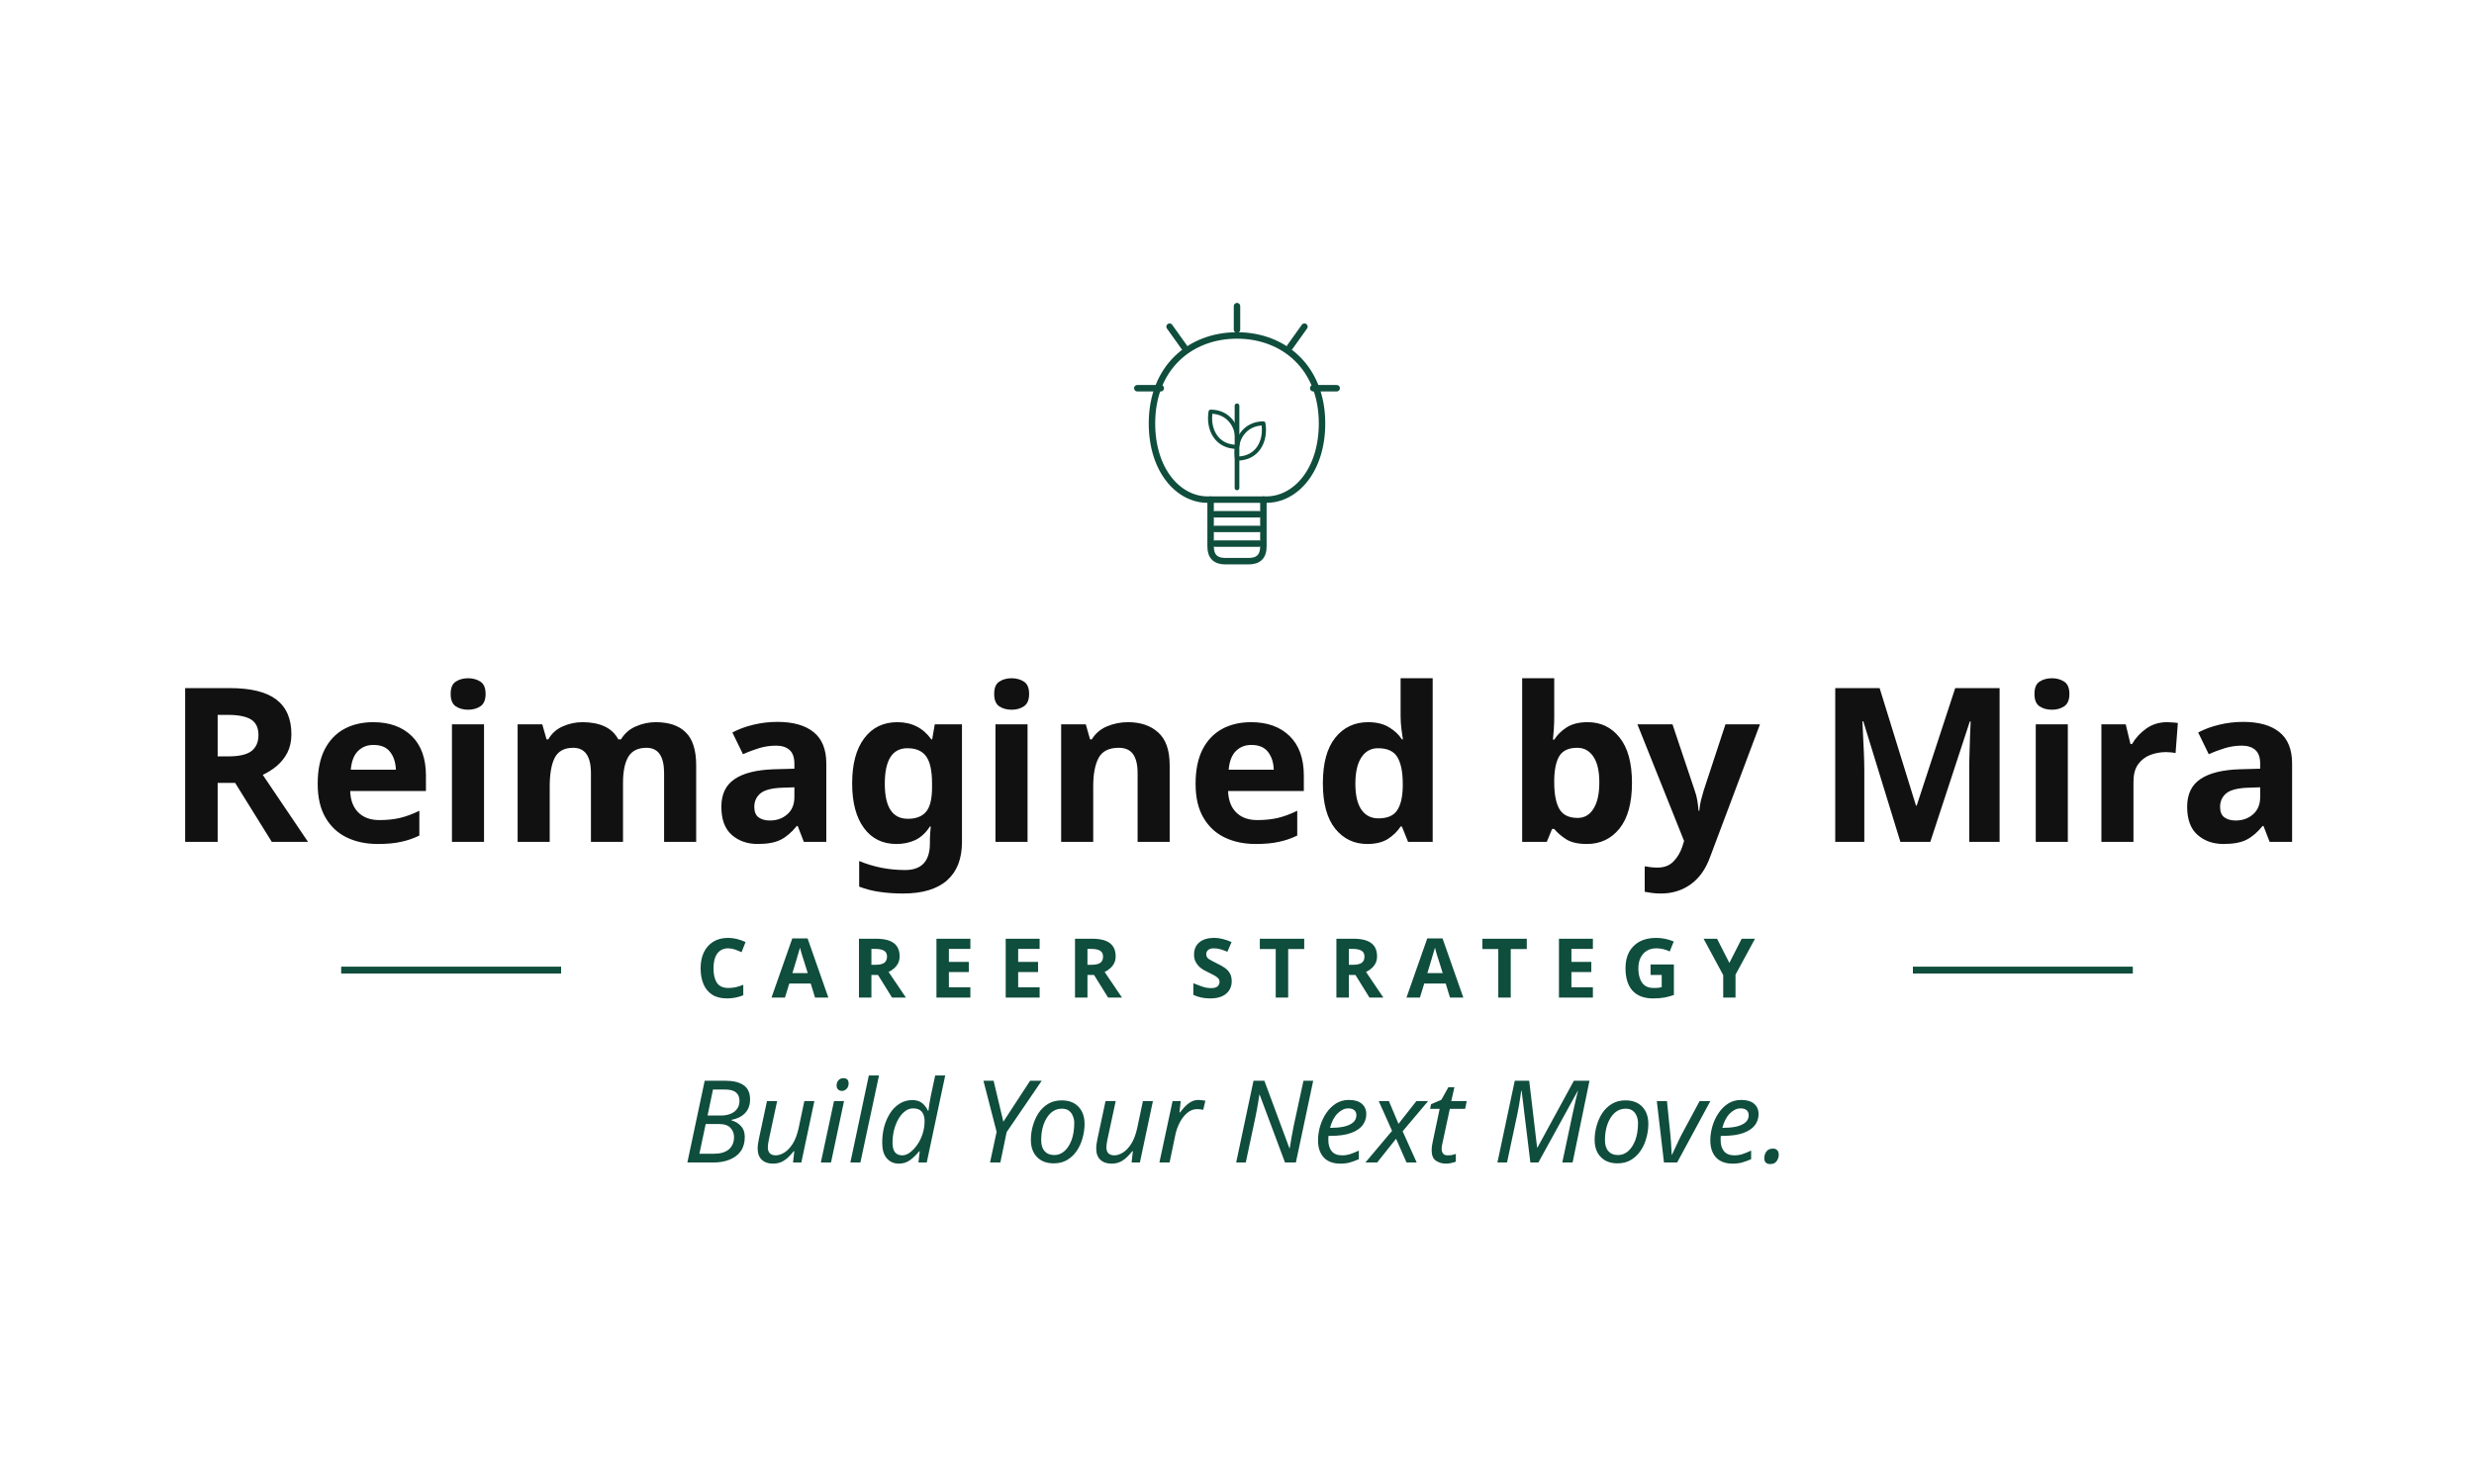
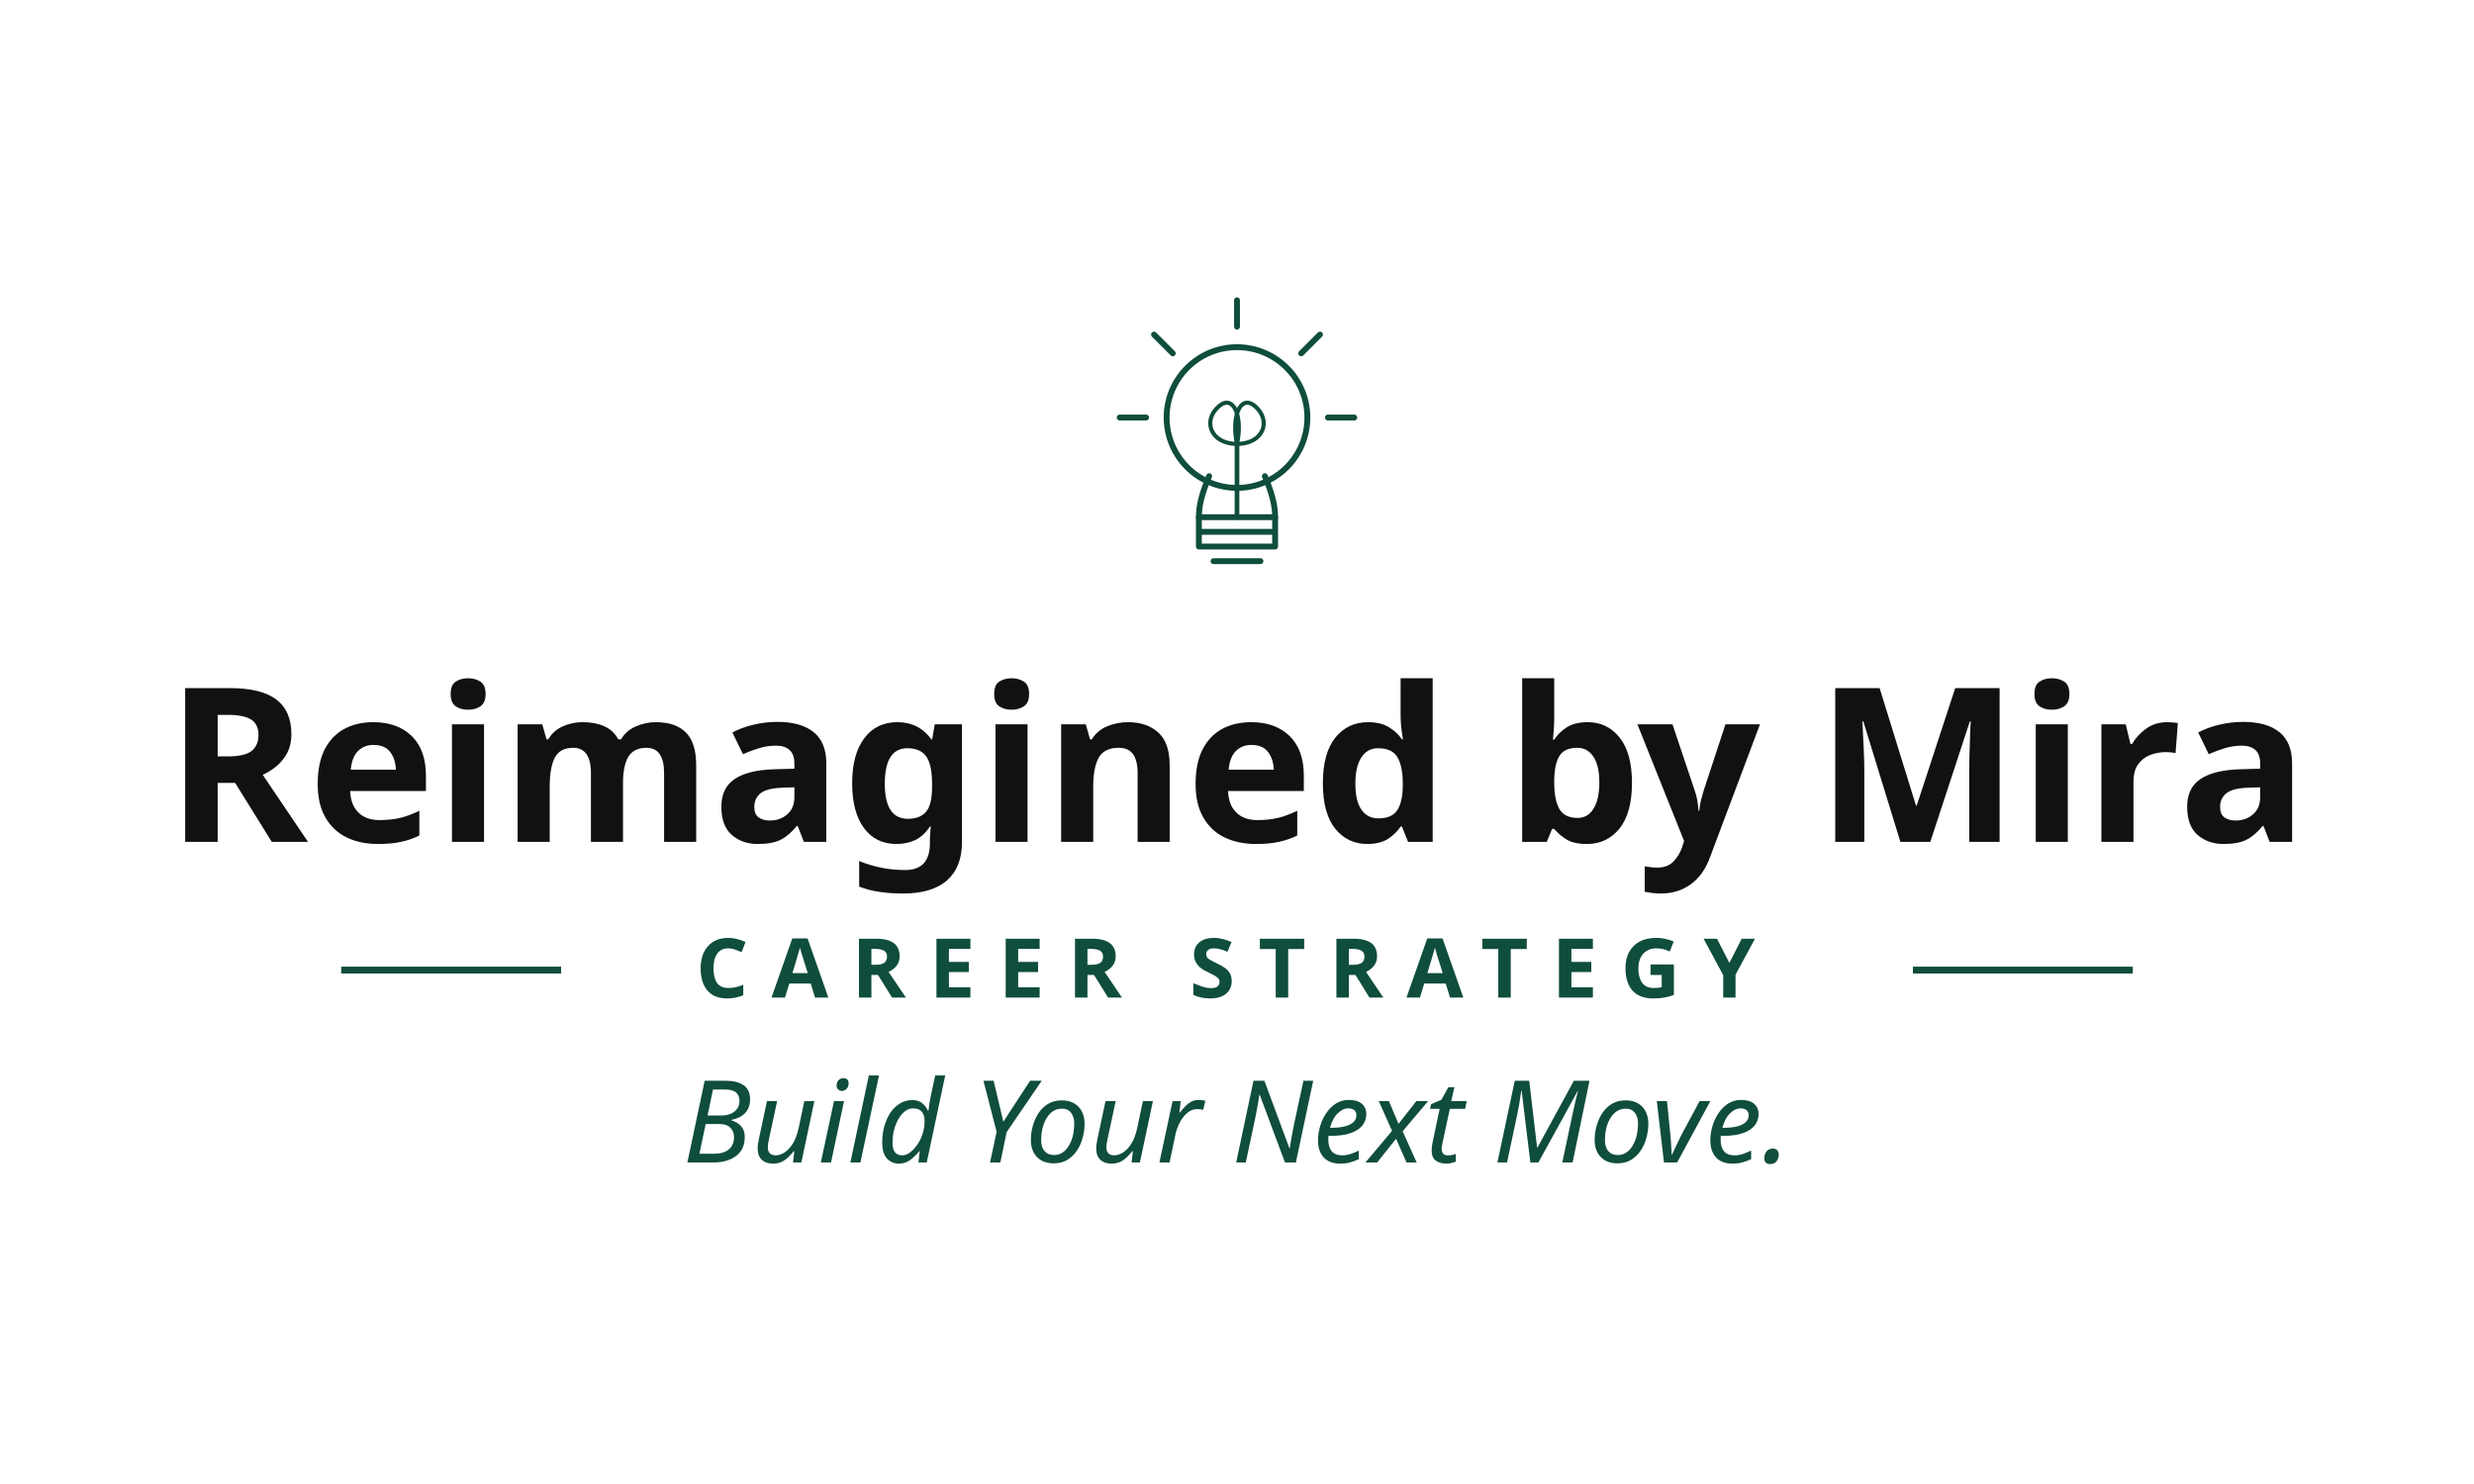
<svg xmlns="http://www.w3.org/2000/svg" width="3.75in" height="2.25in" viewBox="0 0 270.0 162.0">
  <rect x="0" y="0" width="270.0" height="162.0" fill="#FFFFFF" />
  <g transform="translate(119.000,31.500) scale(0.32)" fill="none" stroke="#0F4D3C" stroke-linecap="round" stroke-linejoin="round">
-     <line x1="50" y1="6" x2="50" y2="14" stroke-width="2.2" />
-     <line x1="27" y1="13" x2="32" y2="20" stroke-width="2.2" />
-     <line x1="73" y1="13" x2="68" y2="20" stroke-width="2.2" />
-     <line x1="16" y1="34" x2="24" y2="34" stroke-width="2.2" />
-     <line x1="84" y1="34" x2="76" y2="34" stroke-width="2.2" />
-     <path stroke-width="2.2" d="M 40,72              C 30,72 21,62 21,46              C 21,27 34,16 50,16              C 66,16 79,27 79,46              C 79,62 70,72 60,72              Z" />
-     <path stroke-width="2.2" d="M 41,72 L 41,88 Q 41,93 46,93 L 54,93 Q 59,93 59,88 L 59,72" />
-     <line x1="42.5" y1="77" x2="57.5" y2="77" stroke-width="2.2" />
-     <line x1="42.5" y1="82" x2="57.5" y2="82" stroke-width="2.2" />
-     <line x1="42.5" y1="87" x2="57.5" y2="87" stroke-width="2.2" />
-     <path d="M 50,68 L 50,40" stroke-width="1.6" />
-     <path d="M 50,54 C 43,54 40,48 41,42 C 47,42 51,47 50,54 Z" stroke-width="1.4" />
-     <path d="M 50,58 C 57,58 60,52 59,46 C 53,46 49,51 50,58 Z" stroke-width="1.4" />
+     <line x1="50" y1="13" x2="50" y2="4" stroke-width="2" />
+     <line x1="28.1" y1="22.1" x2="21.7" y2="15.7" stroke-width="2" />
+     <line x1="71.9" y1="22.1" x2="78.3" y2="15.7" stroke-width="2" />
+     <line x1="19" y1="44" x2="10" y2="44" stroke-width="2" />
+     <line x1="81" y1="44" x2="90" y2="44" stroke-width="2" />
+     <circle cx="50" cy="44" r="24" stroke-width="2" />
+     <path stroke-width="2" d="M 40.5,64 C 38,70 37,74 37,78 L 63,78 C 63,74 62,70 59.5,64" />
+     <path stroke-width="2" d="M 37,78 L 37,88 L 63,88 L 63,78" />
+     <line x1="38" y1="83" x2="62" y2="83" stroke-width="2" />
+     <line x1="42" y1="93" x2="58" y2="93" stroke-width="2" />
+     <path d="M 50,78 L 50,53" stroke-width="1.6" />
+     <path d="M 50,53 C 41,53 38,45 44,40 C 49,36 52,44 50,53 Z" stroke-width="1.4" />
+     <path d="M 50,53 C 59,53 62,45 56,40 C 51,36 48,44 50,53 Z" stroke-width="1.4" />
  </g>
  <text x="135.000" y="91.900" text-anchor="middle" font-family="EB Garamond" font-size="23.5" font-weight="600" font-style="normal" fill="#111111">Reimagined by Mira</text>
  <line x1="37.235" y1="105.900" x2="61.235" y2="105.900" stroke="#0F4D3C" stroke-width="0.75" />
  <line x1="208.765" y1="105.900" x2="232.765" y2="105.900" stroke="#0F4D3C" stroke-width="0.75" />
  <text x="133.740" y="108.900" text-anchor="middle" font-family="Montserrat" font-size="9.0" font-weight="600" font-style="normal" fill="#0F4D3C" letter-spacing="2.520">CAREER STRATEGY</text>
  <text x="135.000" y="126.900" text-anchor="middle" font-family="EB Garamond" font-size="12.5" font-weight="normal" font-style="italic" fill="#0F4D3C">Build Your Next Move.</text>
</svg>
